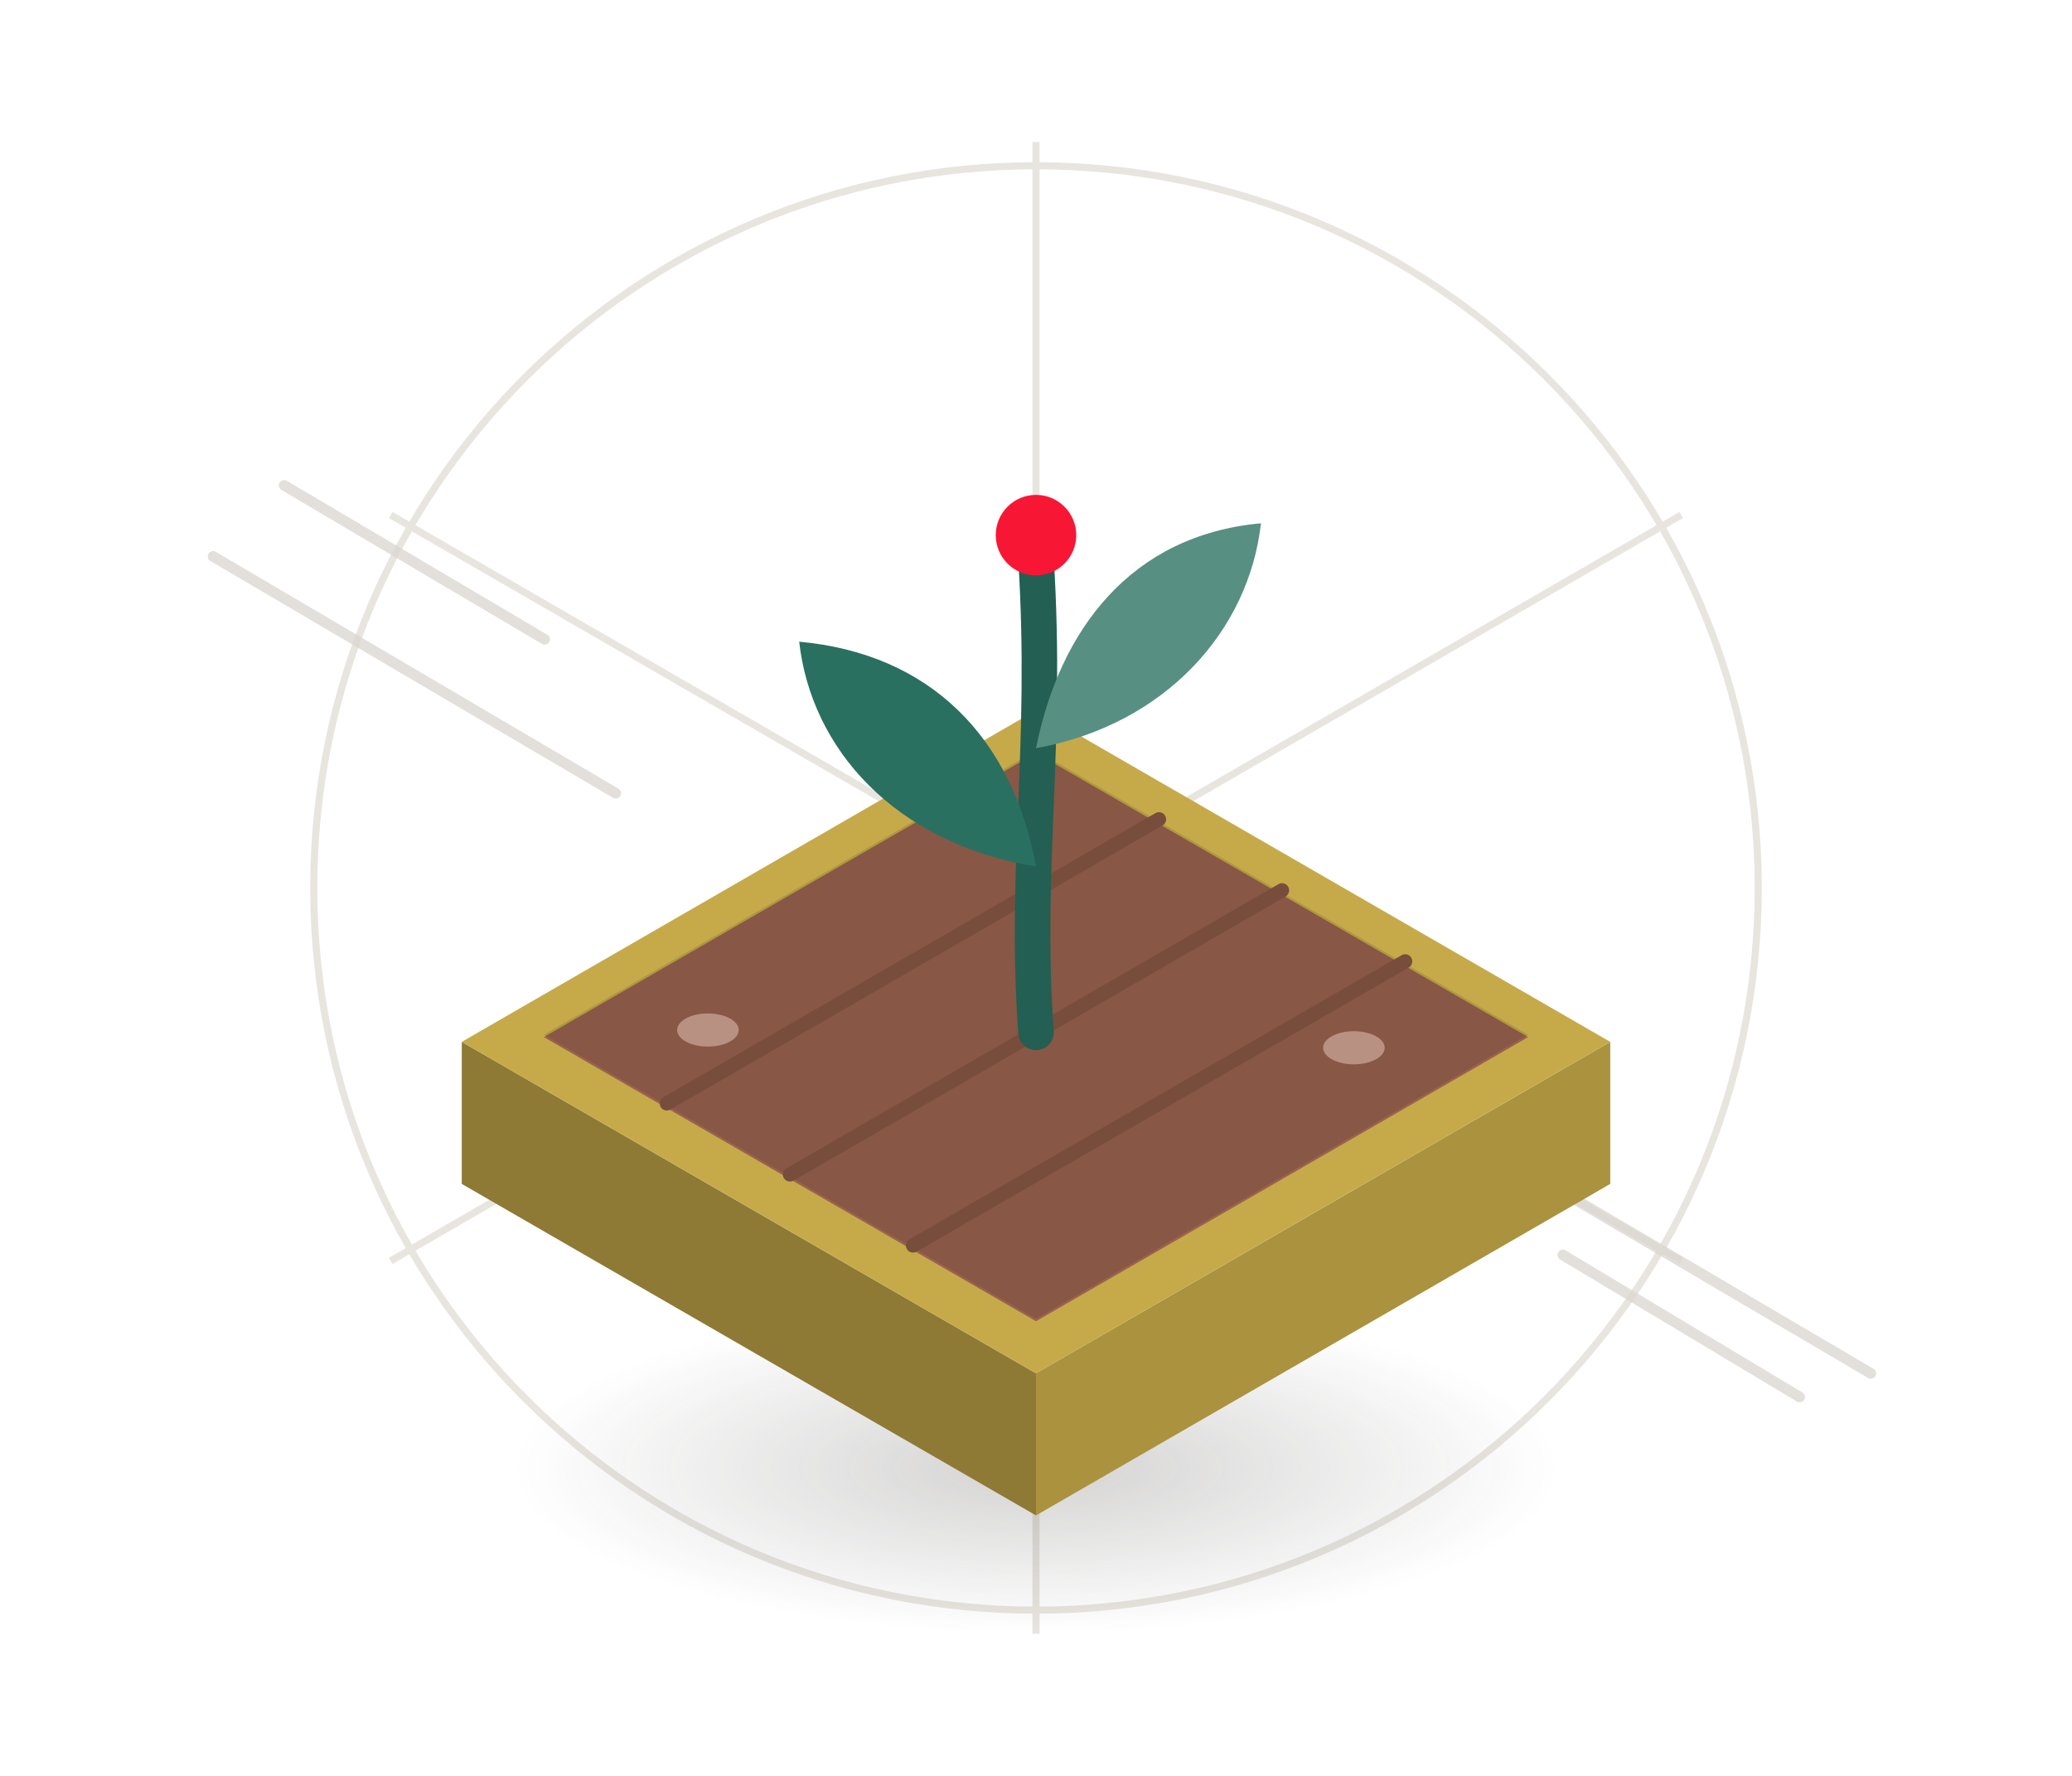
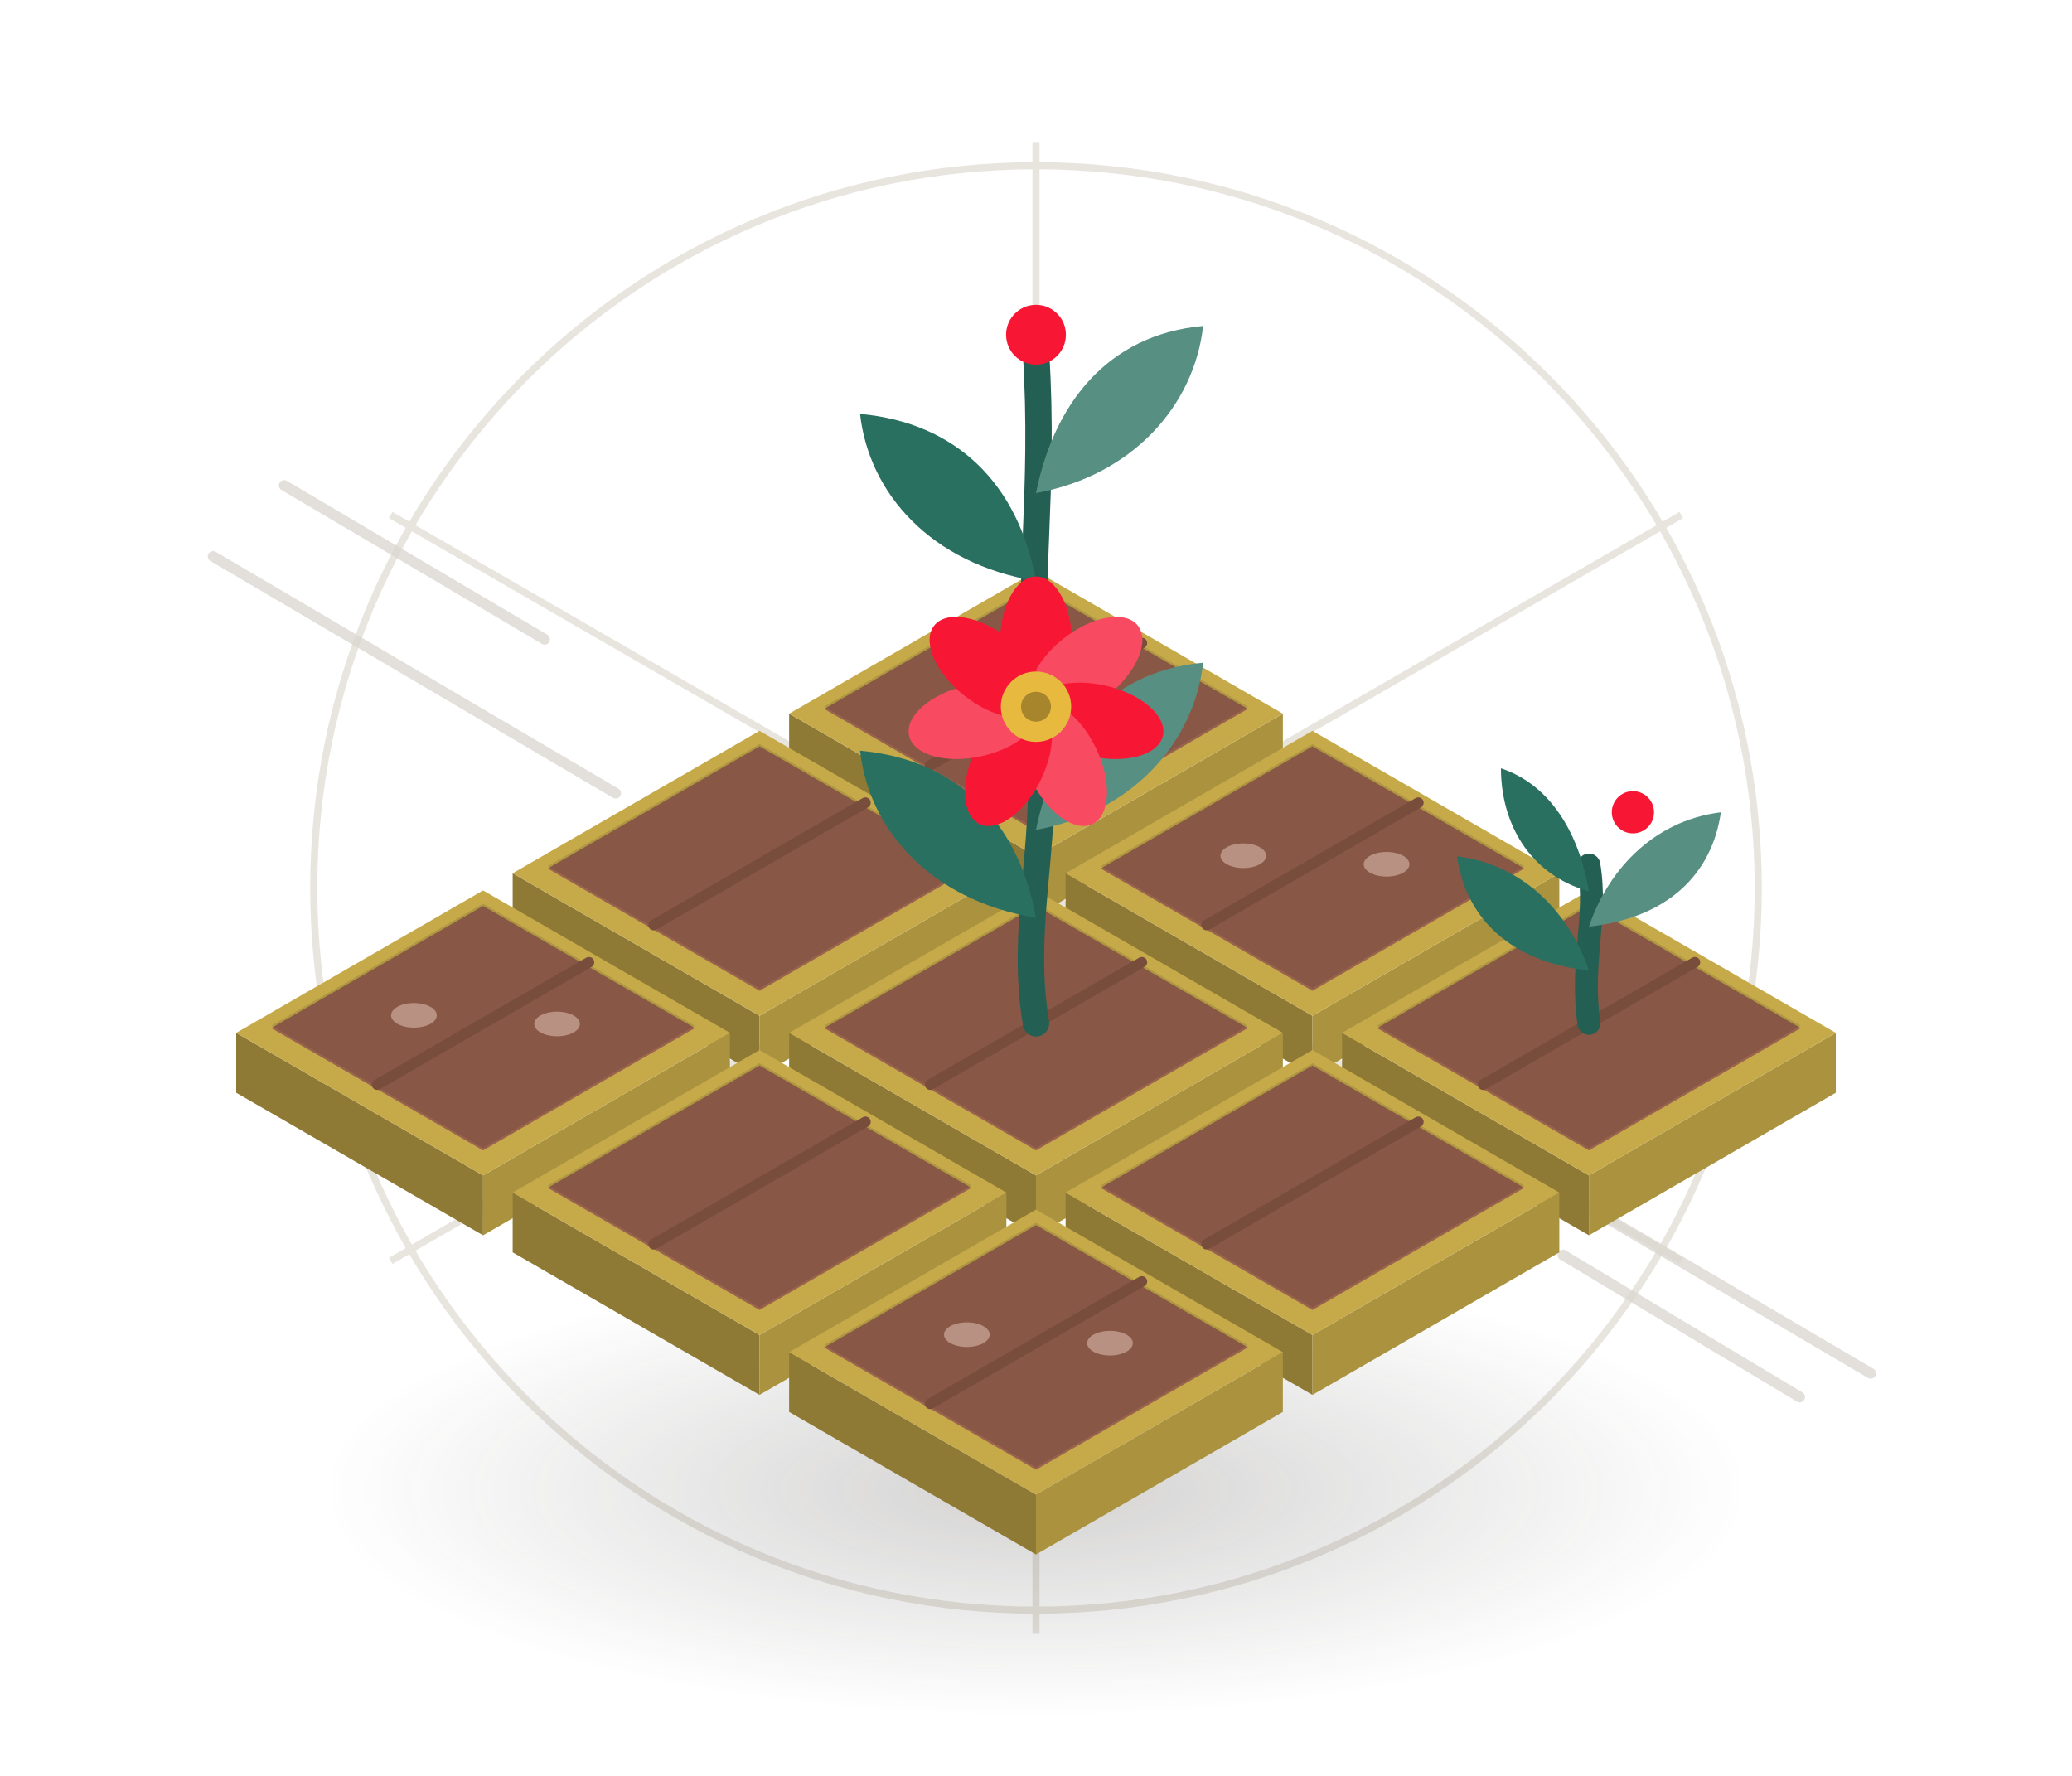
<svg xmlns="http://www.w3.org/2000/svg" viewBox="0 0 175 150" width="175" height="150" role="img" aria-label="filippoitaliano.github.io">
  <defs>
    <radialGradient id="sh" cx="50%" cy="50%" r="50%">
      <stop offset="0%" stop-color="#3a3532" stop-opacity="0.22" />
      <stop offset="100%" stop-color="#3a3532" stop-opacity="0" />
    </radialGradient>
  </defs>
  <g fill="none" stroke="#e6e2dc" stroke-width="0.6" opacity="0.9">
    <circle cx="87.5" cy="75" r="61" />
    <path d="M87.5 12 V138" />
    <path d="M33 43.5 L142 106.5" />
    <path d="M33 106.5 L142 43.5" />
  </g>
  <g fill="none" stroke="#d9d5cf" stroke-width="0.9" stroke-linecap="round" opacity="0.75">
    <path d="M18 47 L52 67" />
    <path d="M24 41 L46 54" />
    <path d="M124 96 L158 116" />
    <path d="M132 106 L152 118" />
  </g>
-   <ellipse cx="87.5" cy="124" rx="44" ry="14" fill="url(#sh)" />
+   <ellipse cx="87.5" cy="125.84" rx="59.6" ry="19.072" fill="url(#sh)" />
  <g>
-     <polygon points="39.00,88.00 87.50,116.00 87.50,128.00 39.00,100.00" fill="#8e7a35" />
-     <polygon points="136.00,88.00 87.50,116.00 87.50,128.00 136.00,100.00" fill="#aa923f" />
-     <polygon points="87.50,60.00 136.00,88.00 87.50,116.00 39.00,88.00" fill="#c6aa4a" />
-     <polygon points="87.50,63.60 129.07,87.60 87.50,111.60 45.93,87.60" fill="#9a634e" />
-     <polygon points="87.50,63.40 129.07,87.40 87.50,111.40 45.93,87.40" fill="#000000" opacity="0.12" />
-     <path d="M97.89 69.20 L56.32 93.20" stroke="#784d3c" stroke-width="1.2" stroke-linecap="round" />
-     <path d="M108.28 75.20 L66.72 99.20" stroke="#784d3c" stroke-width="1.2" stroke-linecap="round" />
-     <path d="M118.68 81.20 L77.11 105.20" stroke="#784d3c" stroke-width="1.2" stroke-linecap="round" />
+     <polygon points="66.65,60.28 87.50,72.32 87.50,77.37 66.65,65.34" fill="#8e7a35" />
+     <polygon points="108.35,60.28 87.50,72.32 87.50,77.37 108.35,65.34" fill="#aa923f" />
+     <polygon points="87.50,48.24 108.35,60.28 87.50,72.32 66.65,60.28" fill="#c6aa4a" />
+     <polygon points="87.50,49.55 105.39,59.88 87.50,70.21 69.61,59.88" fill="#9a634e" />
+     <polygon points="87.50,49.35 105.39,59.68 87.50,70.01 69.61,59.68" fill="#000000" opacity="0.12" />
+     <path d="M96.44 54.32 L78.56 64.65" stroke="#784d3c" stroke-width="0.9" stroke-linecap="round" />
+     <polygon points="90.00,73.76 110.85,85.80 110.85,90.86 90.00,78.82" fill="#8e7a35" />
+     <polygon points="131.70,73.76 110.85,85.80 110.85,90.86 131.70,78.82" fill="#aa923f" />
+     <polygon points="110.85,61.73 131.70,73.76 110.85,85.80 90.00,73.76" fill="#c6aa4a" />
+     <polygon points="110.85,63.04 128.74,73.36 110.85,83.69 92.96,73.36" fill="#9a634e" />
+     <polygon points="110.85,62.84 128.74,73.16 110.85,83.49 92.96,73.16" fill="#000000" opacity="0.12" />
+     <path d="M119.79 67.80 L101.91 78.13" stroke="#784d3c" stroke-width="0.9" stroke-linecap="round" />
+     <polygon points="43.30,73.76 64.15,85.80 64.15,90.86 43.30,78.82" fill="#8e7a35" />
+     <polygon points="85.00,73.76 64.15,85.80 64.15,90.86 85.00,78.82" fill="#aa923f" />
+     <polygon points="64.15,61.73 85.00,73.76 64.15,85.80 43.30,73.76" fill="#c6aa4a" />
+     <polygon points="64.15,63.04 82.04,73.36 64.15,83.69 46.26,73.36" fill="#9a634e" />
+     <polygon points="64.15,62.84 82.04,73.16 64.15,83.49 46.26,73.16" fill="#000000" opacity="0.12" />
+     <path d="M73.09 67.80 L55.21 78.13" stroke="#784d3c" stroke-width="0.9" stroke-linecap="round" />
+     <polygon points="113.35,87.24 134.20,99.28 134.20,104.34 113.35,92.30" fill="#8e7a35" />
+     <polygon points="155.05,87.24 134.20,99.28 134.20,104.34 155.05,92.30" fill="#aa923f" />
+     <polygon points="134.20,75.21 155.05,87.24 134.20,99.28 113.35,87.24" fill="#c6aa4a" />
+     <polygon points="134.20,76.52 152.09,86.84 134.20,97.17 116.31,86.84" fill="#9a634e" />
+     <polygon points="134.20,76.32 152.09,86.64 134.20,96.97 116.31,86.64" fill="#000000" opacity="0.12" />
+     <path d="M143.15 81.28 L125.26 91.61" stroke="#784d3c" stroke-width="0.9" stroke-linecap="round" />
+     <polygon points="66.65,87.24 87.50,99.28 87.50,104.34 66.65,92.30" fill="#8e7a35" />
+     <polygon points="108.35,87.24 87.50,99.28 87.50,104.34 108.35,92.30" fill="#aa923f" />
+     <polygon points="87.50,75.21 108.35,87.24 87.50,99.28 66.65,87.24" fill="#c6aa4a" />
+     <polygon points="87.50,76.52 105.39,86.84 87.50,97.17 69.61,86.84" fill="#9a634e" />
+     <polygon points="87.50,76.32 105.39,86.64 87.50,96.97 69.61,86.64" fill="#000000" opacity="0.12" />
+     <path d="M96.44 81.28 L78.56 91.61" stroke="#784d3c" stroke-width="0.9" stroke-linecap="round" />
+     <polygon points="19.95,87.24 40.80,99.28 40.80,104.34 19.95,92.30" fill="#8e7a35" />
+     <polygon points="61.65,87.24 40.80,99.28 40.80,104.34 61.65,92.30" fill="#aa923f" />
+     <polygon points="40.80,75.21 61.65,87.24 40.80,99.28 19.95,87.24" fill="#c6aa4a" />
+     <polygon points="40.80,76.52 58.69,86.84 40.80,97.17 22.91,86.84" fill="#9a634e" />
+     <polygon points="40.80,76.32 58.69,86.64 40.80,96.97 22.91,86.64" fill="#000000" opacity="0.12" />
+     <path d="M49.74 81.28 L31.85 91.61" stroke="#784d3c" stroke-width="0.9" stroke-linecap="round" />
+     <polygon points="90.00,100.73 110.85,112.76 110.85,117.82 90.00,105.78" fill="#8e7a35" />
+     <polygon points="131.70,100.73 110.85,112.76 110.85,117.82 131.70,105.78" fill="#aa923f" />
+     <polygon points="110.85,88.69 131.70,100.73 110.85,112.76 90.00,100.73" fill="#c6aa4a" />
+     <polygon points="110.85,90.00 128.74,100.33 110.85,110.65 92.96,100.33" fill="#9a634e" />
+     <polygon points="110.85,89.80 128.74,100.13 110.85,110.45 92.96,100.13" fill="#000000" opacity="0.12" />
+     <path d="M119.79 94.76 L101.91 105.09" stroke="#784d3c" stroke-width="0.9" stroke-linecap="round" />
+     <polygon points="43.30,100.73 64.15,112.76 64.15,117.82 43.30,105.78" fill="#8e7a35" />
+     <polygon points="85.00,100.73 64.15,112.76 64.15,117.82 85.00,105.78" fill="#aa923f" />
+     <polygon points="64.15,88.69 85.00,100.73 64.15,112.76 43.30,100.73" fill="#c6aa4a" />
+     <polygon points="64.15,90.00 82.04,100.33 64.15,110.65 46.26,100.33" fill="#9a634e" />
+     <polygon points="64.15,89.80 82.04,100.13 64.15,110.45 46.26,100.13" fill="#000000" opacity="0.12" />
+     <path d="M73.09 94.76 L55.21 105.09" stroke="#784d3c" stroke-width="0.9" stroke-linecap="round" />
+     <polygon points="66.65,114.21 87.50,126.24 87.50,131.30 66.65,119.26" fill="#8e7a35" />
+     <polygon points="108.35,114.21 87.50,126.24 87.50,131.30 108.35,119.26" fill="#aa923f" />
+     <polygon points="87.50,102.17 108.35,114.21 87.50,126.24 66.65,114.21" fill="#c6aa4a" />
+     <polygon points="87.50,103.48 105.39,113.81 87.50,124.14 69.61,113.81" fill="#9a634e" />
+     <polygon points="87.50,103.28 105.39,113.61 87.50,123.94 69.61,113.61" fill="#000000" opacity="0.12" />
+     <path d="M96.44 108.24 L78.56 118.57" stroke="#784d3c" stroke-width="0.9" stroke-linecap="round" />
  </g>
-   <g transform="translate(87.50 87.20)">
+   <g transform="translate(87.50 59.48) scale(0.743)">
    <path d="M0 0 C-1 -14 1 -24 0 -40" fill="none" stroke="#235f52" stroke-width="3" stroke-linecap="round" />
    <path d="M0 -14 C-12 -16 -19 -24 -20 -33 C-9 -32 -2 -25 0 -14 z" fill="#2a7061" />
    <path d="M0 -24 C11 -26 18 -34 19 -43 C8 -42 2 -34 0 -24 z" fill="#588f83" />
    <circle cx="0" cy="-42" r="3.4" fill="#f71735" />
  </g>
-   <ellipse cx="59.79" cy="87.00" rx="2.6" ry="1.4" fill="#b89183" />
-   <ellipse cx="114.35" cy="88.50" rx="2.6" ry="1.4" fill="#b89183" />
+   <g transform="translate(134.20 86.44) scale(0.743)">
+     <path d="M0 0 C-1 -7 1 -12 0 -18" fill="none" stroke="#235f52" stroke-width="2.6" stroke-linecap="round" />
+     <path d="M0 -6 C-9 -7 -14 -12 -15 -19 C-7 -18 -2 -12 0 -6 z" fill="#2a7061" />
+     <path d="M0 -11 C9 -12 14 -17 15 -24 C7 -23 2 -17 0 -11 z" fill="#588f83" />
+     <path d="M0 -15 C-7 -17 -10 -23 -10 -29 C-4 -27 -1 -21 0 -15 z" fill="#2a7061" />
+     <circle cx="5" cy="-24" r="2.4" fill="#f71735" />
+   </g>
+   <g transform="translate(87.50 86.44) scale(0.743)">
+     <path d="M0 0 C-2 -12 2 -22 0 -34" fill="none" stroke="#235f52" stroke-width="3" stroke-linecap="round" />
+     <path d="M0 -12 C-12 -14 -19 -22 -20 -31 C-9 -30 -2 -23 0 -12 z" fill="#2a7061" />
+     <path d="M0 -22 C11 -24 18 -32 19 -41 C8 -40 2 -32 0 -22 z" fill="#588f83" />
+     <g transform="translate(0 -36)">
+       <ellipse cx="0" cy="-7.2" rx="4.1" ry="7.6" fill="#f71735" transform="rotate(0.0)" />
+       <ellipse cx="0" cy="-7.2" rx="4.1" ry="7.6" fill="#f84a61" transform="rotate(51.4)" />
+       <ellipse cx="0" cy="-7.2" rx="4.1" ry="7.6" fill="#f71735" transform="rotate(102.9)" />
+       <ellipse cx="0" cy="-7.2" rx="4.1" ry="7.6" fill="#f84a61" transform="rotate(154.3)" />
+       <ellipse cx="0" cy="-7.2" rx="4.1" ry="7.6" fill="#f71735" transform="rotate(205.7)" />
+       <ellipse cx="0" cy="-7.2" rx="4.1" ry="7.6" fill="#f84a61" transform="rotate(257.1)" />
+       <ellipse cx="0" cy="-7.2" rx="4.1" ry="7.6" fill="#f71735" transform="rotate(308.6)" />
+       <circle r="4" fill="#e8b93f" />
+       <circle r="1.7" fill="#a7852d" />
+     </g>
+   </g>
+   <ellipse cx="34.96" cy="85.76" rx="1.93" ry="1.04" fill="#b89183" />
+   <ellipse cx="47.05" cy="86.49" rx="1.93" ry="1.04" fill="#b89183" />
+   <ellipse cx="81.66" cy="112.73" rx="1.93" ry="1.04" fill="#b89183" />
+   <ellipse cx="93.75" cy="113.45" rx="1.93" ry="1.04" fill="#b89183" />
+   <ellipse cx="105.01" cy="72.28" rx="1.93" ry="1.04" fill="#b89183" />
+   <ellipse cx="117.11" cy="73.00" rx="1.93" ry="1.04" fill="#b89183" />
</svg>
